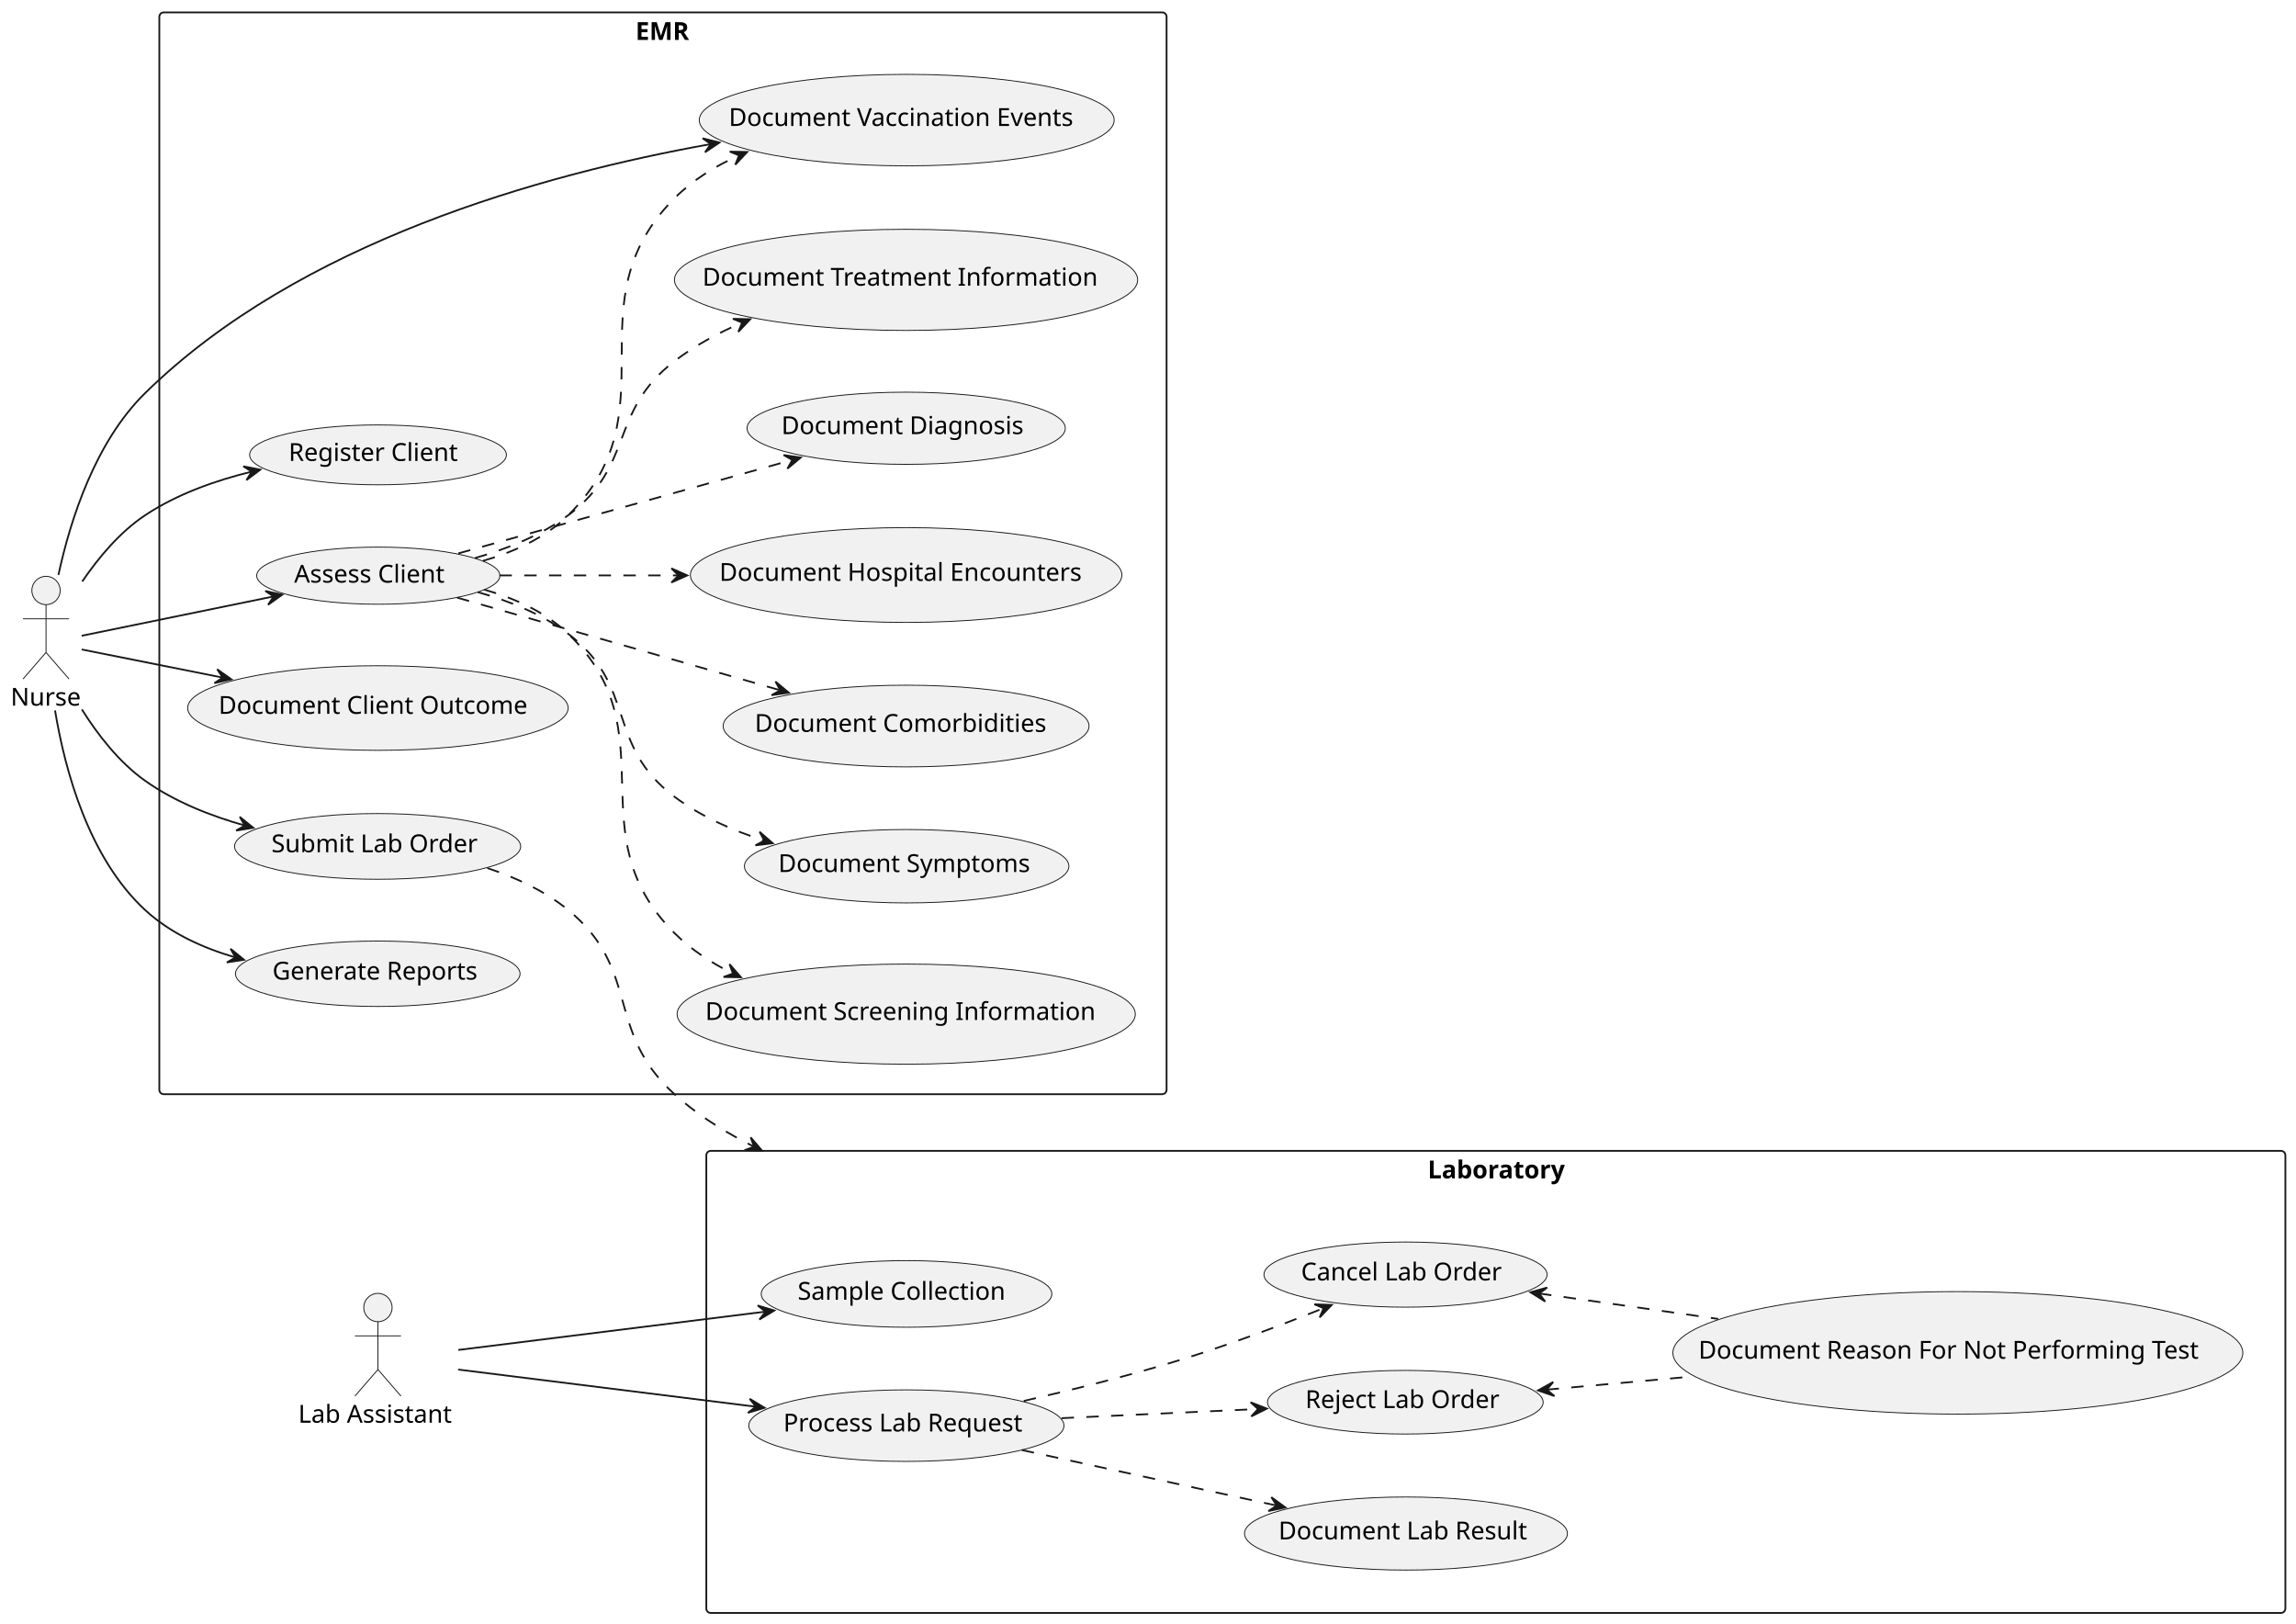
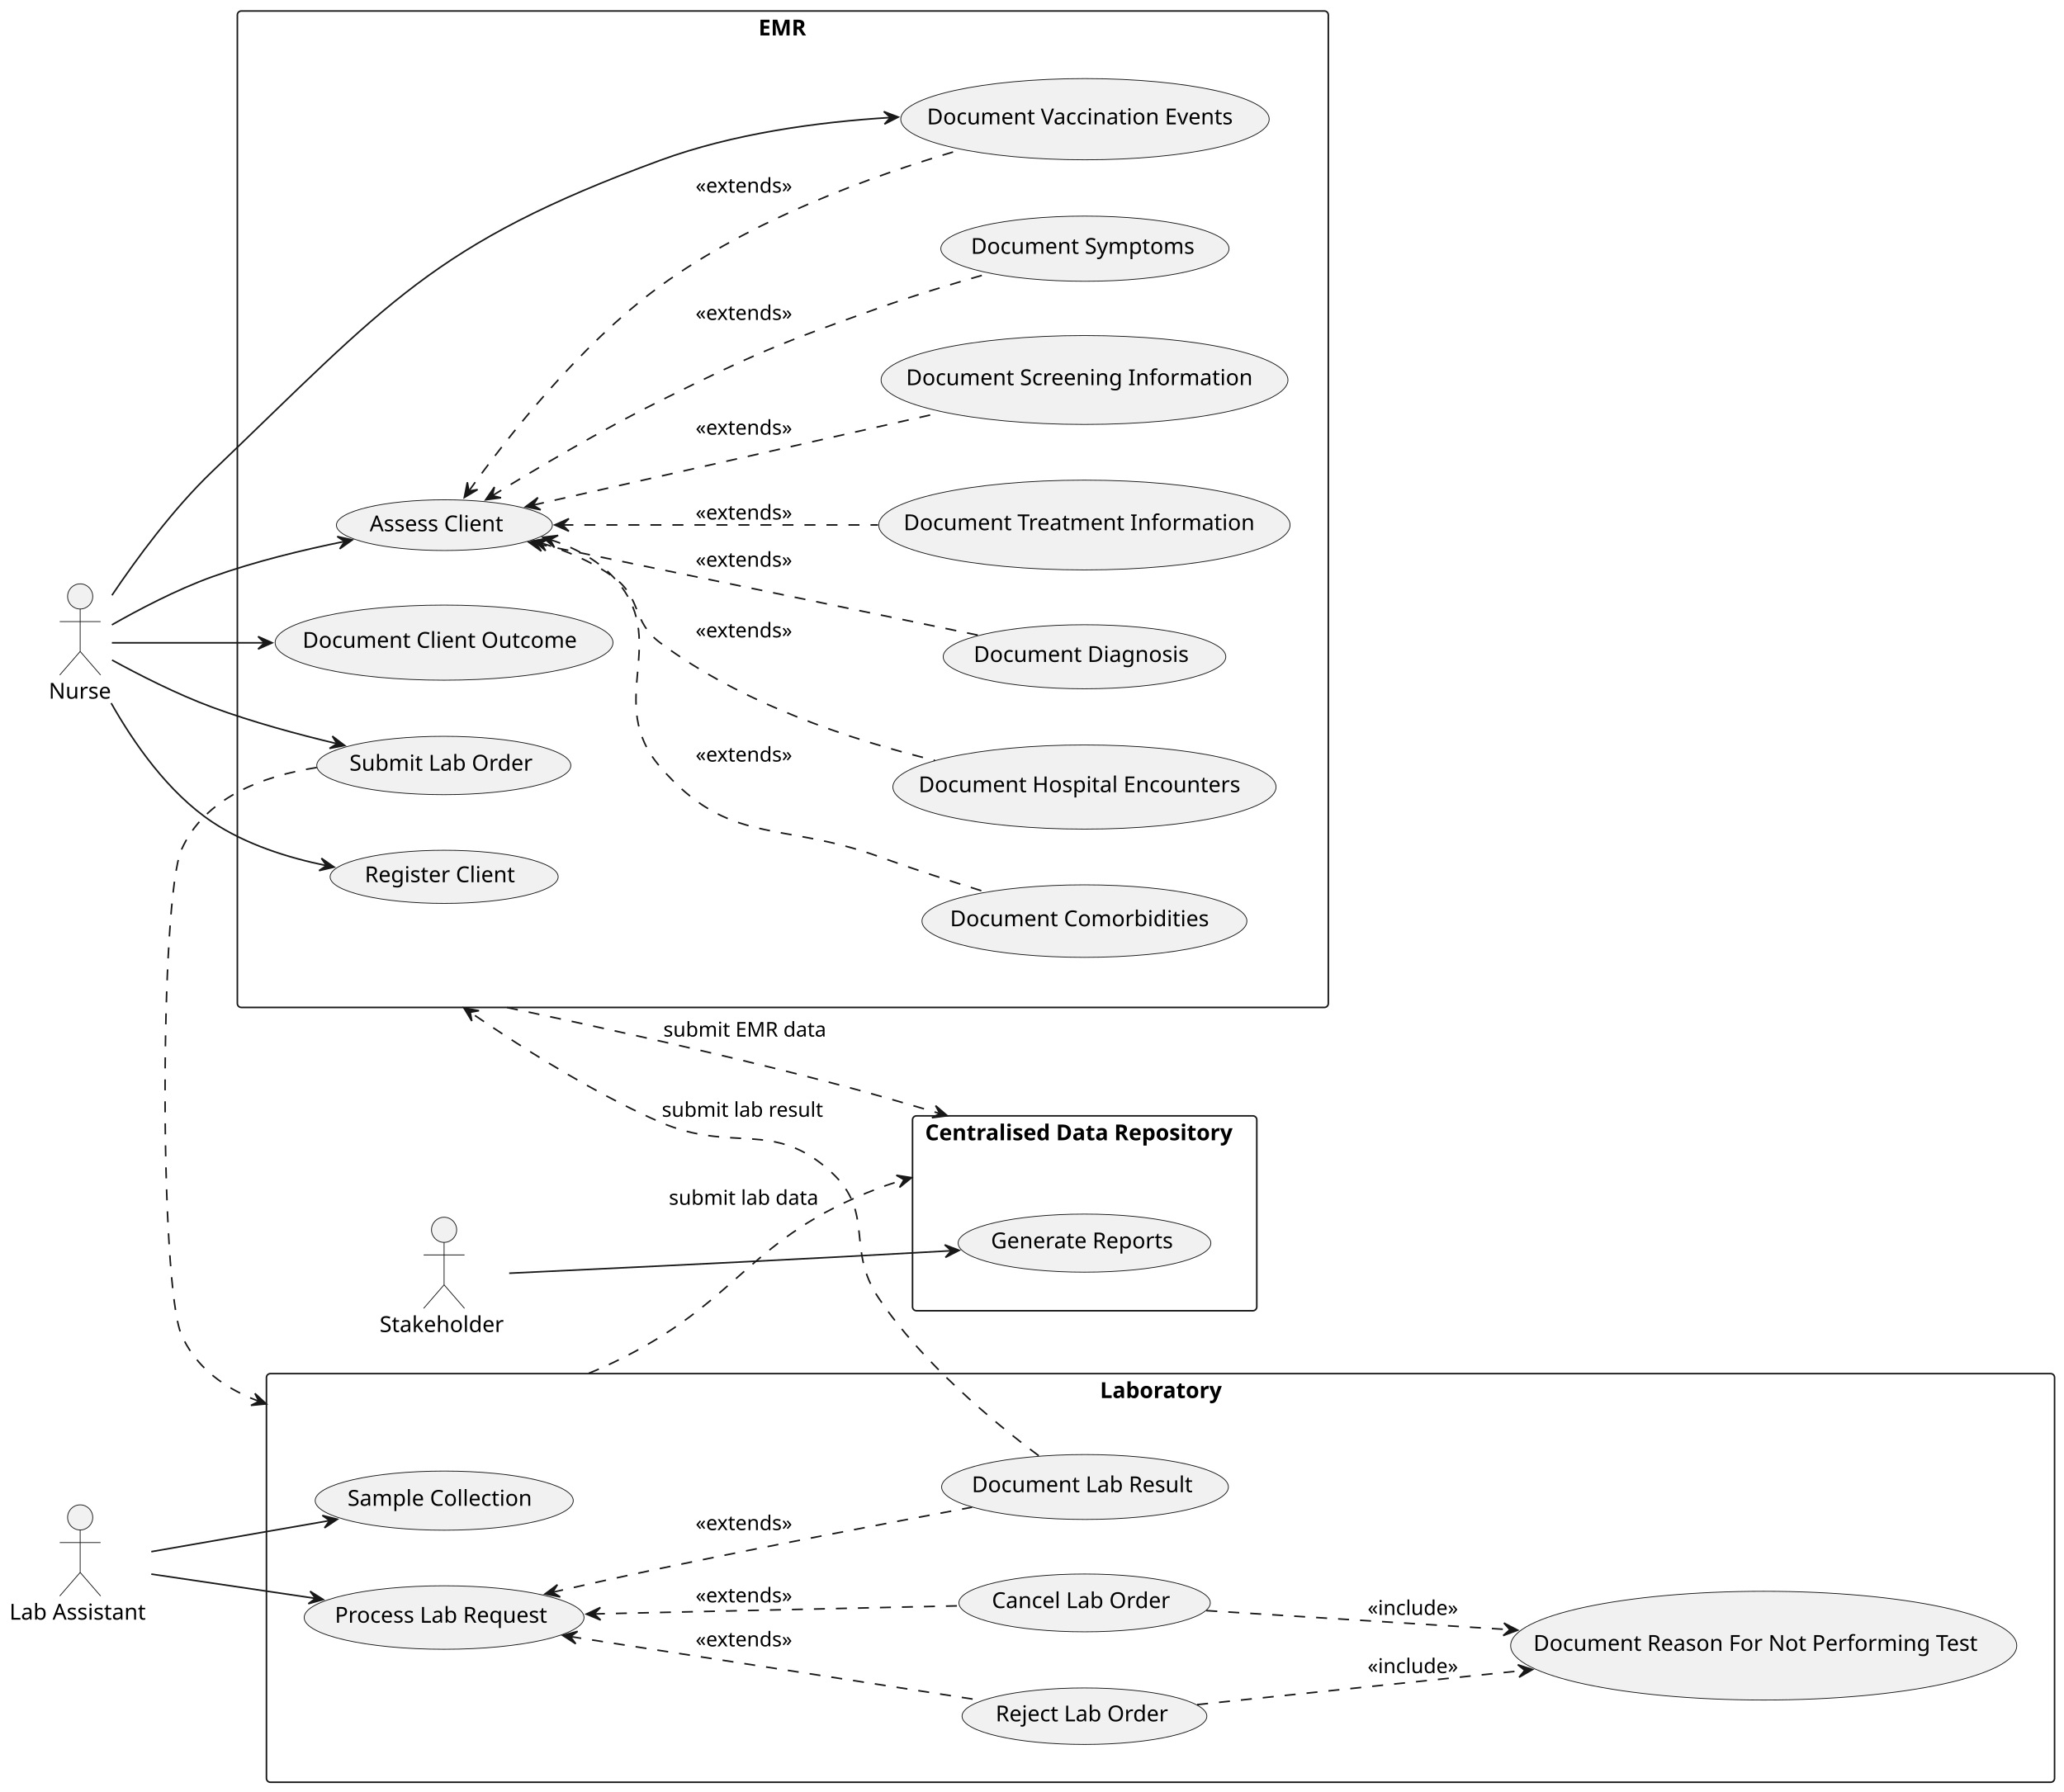
- <svg xmlns="http://www.w3.org/2000/svg" contentStyleType="text/css" height="917px" preserveAspectRatio="none" style="width:1297px;height:917px;background:#FFFFFF;" version="1.1" viewBox="0 0 1297 917" width="1297px" zoomAndPan="magnify">
+ <svg xmlns="http://www.w3.org/2000/svg" contentStyleType="text/css" height="1140px" preserveAspectRatio="none" style="width:1313px;height:1140px;background:#FFFFFF;" version="1.1" viewBox="0 0 1313 1140" width="1313px" zoomAndPan="magnify">
  <defs />
  <g>
    <g id="cluster_EMR">
-       <rect fill="none" height="611" rx="2.5" ry="2.5" style="stroke:#181818;stroke-width:1.0;" width="569" x="90" y="7" />
-       <text fill="#000000" font-family="sans-serif" font-size="14" font-weight="bold" lengthAdjust="spacing" textLength="31" x="359" y="22.535">EMR</text>
+       <rect fill="none" height="634" rx="2.5" ry="2.5" style="stroke:#181818;stroke-width:1.0;" width="694" x="151" y="7" />
+       <text fill="#000000" font-family="sans-serif" font-size="14" font-weight="bold" lengthAdjust="spacing" textLength="31" x="482.5" y="22.535">EMR</text>
    </g>
    <g id="cluster_Laboratory">
-       <rect fill="none" height="261" rx="2.5" ry="2.5" style="stroke:#181818;stroke-width:1.0;" width="892" x="399" y="650" />
-       <text fill="#000000" font-family="sans-serif" font-size="14" font-weight="bold" lengthAdjust="spacing" textLength="77" x="806.5" y="665.535">Laboratory</text>
+       <rect fill="none" height="260" rx="2.5" ry="2.5" style="stroke:#181818;stroke-width:1.0;" width="1137.5" x="169.5" y="874" />
+       <text fill="#000000" font-family="sans-serif" font-size="14" font-weight="bold" lengthAdjust="spacing" textLength="77" x="699.75" y="889.535">Laboratory</text>
+     </g>
+     <g id="cluster_cdr">
+       <rect fill="none" height="124" rx="2.5" ry="2.5" style="stroke:#181818;stroke-width:1.0;" width="219" x="580.5" y="710" />
+       <text fill="#000000" font-family="sans-serif" font-size="14" font-weight="bold" lengthAdjust="spacing" textLength="203" x="588.5" y="725.535">Centralised Data Repository</text>
    </g>
    <g id="elem_UC1">
-       <ellipse cx="213.54" cy="256.908" fill="#F1F1F1" rx="72.54" ry="16.908" style="stroke:#181818;stroke-width:0.5;" />
-       <text fill="#000000" font-family="sans-serif" font-size="14" lengthAdjust="spacing" textLength="100" x="163.043" y="260.334">Register Client</text>
+       <ellipse cx="282.54" cy="557.908" fill="#F1F1F1" rx="72.54" ry="16.908" style="stroke:#181818;stroke-width:0.5;" />
+       <text fill="#000000" font-family="sans-serif" font-size="14" lengthAdjust="spacing" textLength="100" x="232.043" y="561.334">Register Client</text>
    </g>
    <g id="elem_UC2">
-       <ellipse cx="213.699" cy="325.14" fill="#F1F1F1" rx="68.699" ry="16.14" style="stroke:#181818;stroke-width:0.5;" />
-       <text fill="#000000" font-family="sans-serif" font-size="14" lengthAdjust="spacing" textLength="90" x="166.171" y="329.056">Assess Client</text>
+       <ellipse cx="282.699" cy="334.14" fill="#F1F1F1" rx="68.699" ry="16.14" style="stroke:#181818;stroke-width:0.5;" />
+       <text fill="#000000" font-family="sans-serif" font-size="14" lengthAdjust="spacing" textLength="90" x="235.171" y="338.056">Assess Client</text>
    </g>
    <g id="elem_UC3">
-       <ellipse cx="511.91" cy="572.782" fill="#F1F1F1" rx="129.41" ry="28.282" style="stroke:#181818;stroke-width:0.5;" />
-       <text fill="#000000" font-family="sans-serif" font-size="14" lengthAdjust="spacing" textLength="227" x="398.41" y="576.073">Document Screening Information</text>
+       <ellipse cx="689.91" cy="241.782" fill="#F1F1F1" rx="129.41" ry="28.282" style="stroke:#181818;stroke-width:0.5;" />
+       <text fill="#000000" font-family="sans-serif" font-size="14" lengthAdjust="spacing" textLength="227" x="576.41" y="245.073">Document Screening Information</text>
    </g>
    <g id="elem_UC4">
-       <ellipse cx="512.164" cy="489.233" fill="#F1F1F1" rx="91.665" ry="20.733" style="stroke:#181818;stroke-width:0.5;" />
-       <text fill="#000000" font-family="sans-serif" font-size="14" lengthAdjust="spacing" textLength="145" x="439.664" y="492.524">Document Symptoms</text>
+       <ellipse cx="690.164" cy="158.233" fill="#F1F1F1" rx="91.665" ry="20.733" style="stroke:#181818;stroke-width:0.5;" />
+       <text fill="#000000" font-family="sans-serif" font-size="14" lengthAdjust="spacing" textLength="145" x="617.664" y="161.524">Document Symptoms</text>
    </g>
    <g id="elem_UC5">
-       <ellipse cx="511.856" cy="410.071" fill="#F1F1F1" rx="103.356" ry="23.071" style="stroke:#181818;stroke-width:0.5;" />
-       <text fill="#000000" font-family="sans-serif" font-size="14" lengthAdjust="spacing" textLength="171" x="426.356" y="413.362">Document Comorbidities</text>
+       <ellipse cx="689.856" cy="586.071" fill="#F1F1F1" rx="103.356" ry="23.071" style="stroke:#181818;stroke-width:0.5;" />
+       <text fill="#000000" font-family="sans-serif" font-size="14" lengthAdjust="spacing" textLength="171" x="604.356" y="589.362">Document Comorbidities</text>
    </g>
    <g id="elem_UC6">
-       <ellipse cx="511.875" cy="324.775" fill="#F1F1F1" rx="121.876" ry="26.775" style="stroke:#181818;stroke-width:0.5;" />
-       <text fill="#000000" font-family="sans-serif" font-size="14" lengthAdjust="spacing" textLength="211" x="406.375" y="328.066">Document Hospital Encounters</text>
+       <ellipse cx="689.875" cy="500.775" fill="#F1F1F1" rx="121.876" ry="26.775" style="stroke:#181818;stroke-width:0.5;" />
+       <text fill="#000000" font-family="sans-serif" font-size="14" lengthAdjust="spacing" textLength="211" x="584.375" y="504.066">Document Hospital Encounters</text>
    </g>
    <g id="elem_UC8">
-       <ellipse cx="511.899" cy="241.88" fill="#F1F1F1" rx="89.899" ry="20.38" style="stroke:#181818;stroke-width:0.5;" />
-       <text fill="#000000" font-family="sans-serif" font-size="14" lengthAdjust="spacing" textLength="141" x="441.399" y="245.171">Document Diagnosis</text>
+       <ellipse cx="689.899" cy="417.88" fill="#F1F1F1" rx="89.899" ry="20.38" style="stroke:#181818;stroke-width:0.5;" />
+       <text fill="#000000" font-family="sans-serif" font-size="14" lengthAdjust="spacing" textLength="141" x="619.399" y="421.171">Document Diagnosis</text>
    </g>
    <g id="elem_UC9">
-       <ellipse cx="511.829" cy="158.066" fill="#F1F1F1" rx="130.829" ry="28.566" style="stroke:#181818;stroke-width:0.5;" />
-       <text fill="#000000" font-family="sans-serif" font-size="14" lengthAdjust="spacing" textLength="230" x="396.829" y="161.357">Document Treatment Information</text>
+       <ellipse cx="689.829" cy="334.066" fill="#F1F1F1" rx="130.829" ry="28.566" style="stroke:#181818;stroke-width:0.5;" />
+       <text fill="#000000" font-family="sans-serif" font-size="14" lengthAdjust="spacing" textLength="230" x="574.829" y="337.357">Document Treatment Information</text>
    </g>
    <g id="elem_UC10">
-       <ellipse cx="213.476" cy="399.895" fill="#F1F1F1" rx="107.476" ry="23.895" style="stroke:#181818;stroke-width:0.5;" />
-       <text fill="#000000" font-family="sans-serif" font-size="14" lengthAdjust="spacing" textLength="180" x="123.476" y="403.186">Document Client Outcome</text>
+       <ellipse cx="282.476" cy="408.895" fill="#F1F1F1" rx="107.476" ry="23.895" style="stroke:#181818;stroke-width:0.5;" />
+       <text fill="#000000" font-family="sans-serif" font-size="14" lengthAdjust="spacing" textLength="180" x="192.476" y="412.186">Document Client Outcome</text>
    </g>
    <g id="elem_UC11">
-       <ellipse cx="213.315" cy="478.063" fill="#F1F1F1" rx="80.815" ry="18.563" style="stroke:#181818;stroke-width:0.5;" />
-       <text fill="#000000" font-family="sans-serif" font-size="14" lengthAdjust="spacing" textLength="120" x="153.315" y="481.354">Submit Lab Order</text>
+       <ellipse cx="282.315" cy="487.063" fill="#F1F1F1" rx="80.815" ry="18.563" style="stroke:#181818;stroke-width:0.5;" />
+       <text fill="#000000" font-family="sans-serif" font-size="14" lengthAdjust="spacing" textLength="120" x="222.315" y="490.354">Submit Lab Order</text>
    </g>
    <g id="elem_UC12">
-       <ellipse cx="512.199" cy="67.84" fill="#F1F1F1" rx="117.199" ry="25.84" style="stroke:#181818;stroke-width:0.5;" />
-       <text fill="#000000" font-family="sans-serif" font-size="14" lengthAdjust="spacing" textLength="201" x="411.699" y="71.131">Document Vaccination Events</text>
-     </g>
-     <g id="elem_UC13">
-       <ellipse cx="213.391" cy="549.978" fill="#F1F1F1" rx="80.391" ry="18.478" style="stroke:#181818;stroke-width:0.5;" />
-       <text fill="#000000" font-family="sans-serif" font-size="14" lengthAdjust="spacing" textLength="119" x="153.891" y="553.269">Generate Reports</text>
+       <ellipse cx="690.199" cy="75.84" fill="#F1F1F1" rx="117.199" ry="25.84" style="stroke:#181818;stroke-width:0.5;" />
+       <text fill="#000000" font-family="sans-serif" font-size="14" lengthAdjust="spacing" textLength="201" x="589.699" y="79.131">Document Vaccination Events</text>
    </g>
    <g id="elem_UC14">
-       <ellipse cx="512.091" cy="730.818" fill="#F1F1F1" rx="82.091" ry="18.818" style="stroke:#181818;stroke-width:0.5;" />
-       <text fill="#000000" font-family="sans-serif" font-size="14" lengthAdjust="spacing" textLength="123" x="450.591" y="734.109">Sample Collection</text>
+       <ellipse cx="282.591" cy="954.818" fill="#F1F1F1" rx="82.091" ry="18.818" style="stroke:#181818;stroke-width:0.5;" />
+       <text fill="#000000" font-family="sans-serif" font-size="14" lengthAdjust="spacing" textLength="123" x="221.091" y="958.109">Sample Collection</text>
    </g>
    <g id="elem_UC15">
-       <ellipse cx="512.02" cy="805.204" fill="#F1F1F1" rx="89.02" ry="20.204" style="stroke:#181818;stroke-width:0.5;" />
-       <text fill="#000000" font-family="sans-serif" font-size="14" lengthAdjust="spacing" textLength="139" x="442.52" y="808.495">Process Lab Request</text>
+       <ellipse cx="282.52" cy="1029.204" fill="#F1F1F1" rx="89.02" ry="20.204" style="stroke:#181818;stroke-width:0.5;" />
+       <text fill="#000000" font-family="sans-serif" font-size="14" lengthAdjust="spacing" textLength="139" x="213.02" y="1032.495">Process Lab Request</text>
    </g>
    <g id="elem_UC16">
-       <ellipse cx="794.222" cy="866.144" fill="#F1F1F1" rx="91.222" ry="20.644" style="stroke:#181818;stroke-width:0.5;" />
-       <text fill="#000000" font-family="sans-serif" font-size="14" lengthAdjust="spacing" textLength="144" x="722.222" y="869.435">Document Lab Result</text>
+       <ellipse cx="690.222" cy="946.144" fill="#F1F1F1" rx="91.222" ry="20.644" style="stroke:#181818;stroke-width:0.5;" />
+       <text fill="#000000" font-family="sans-serif" font-size="14" lengthAdjust="spacing" textLength="144" x="618.222" y="949.435">Document Lab Result</text>
    </g>
    <g id="elem_UC17">
-       <ellipse cx="793.869" cy="791.974" fill="#F1F1F1" rx="77.869" ry="17.974" style="stroke:#181818;stroke-width:0.5;" />
-       <text fill="#000000" font-family="sans-serif" font-size="14" lengthAdjust="spacing" textLength="113" x="737.369" y="795.265">Reject Lab Order</text>
+       <ellipse cx="689.869" cy="1091.974" fill="#F1F1F1" rx="77.869" ry="17.974" style="stroke:#181818;stroke-width:0.5;" />
+       <text fill="#000000" font-family="sans-serif" font-size="14" lengthAdjust="spacing" textLength="113" x="633.369" y="1095.265">Reject Lab Order</text>
    </g>
    <g id="elem_UC18">
-       <ellipse cx="793.968" cy="719.894" fill="#F1F1F1" rx="79.969" ry="18.394" style="stroke:#181818;stroke-width:0.5;" />
-       <text fill="#000000" font-family="sans-serif" font-size="14" lengthAdjust="spacing" textLength="118" x="734.968" y="723.185">Cancel Lab Order</text>
+       <ellipse cx="689.968" cy="1019.894" fill="#F1F1F1" rx="79.969" ry="18.394" style="stroke:#181818;stroke-width:0.5;" />
+       <text fill="#000000" font-family="sans-serif" font-size="14" lengthAdjust="spacing" textLength="118" x="630.968" y="1023.185">Cancel Lab Order</text>
    </g>
    <g id="elem_UC19">
-       <ellipse cx="1105.973" cy="764.095" fill="#F1F1F1" rx="160.973" ry="34.595" style="stroke:#181818;stroke-width:0.5;" />
-       <text fill="#000000" font-family="sans-serif" font-size="14" lengthAdjust="spacing" textLength="293" x="959.473" y="767.386">Document Reason For Not Performing Test</text>
+       <ellipse cx="1121.973" cy="1047.095" fill="#F1F1F1" rx="160.973" ry="34.595" style="stroke:#181818;stroke-width:0.5;" />
+       <text fill="#000000" font-family="sans-serif" font-size="14" lengthAdjust="spacing" textLength="293" x="975.473" y="1050.386">Document Reason For Not Performing Test</text>
+     </g>
+     <g id="elem_UC20">
+       <ellipse cx="689.891" cy="790.978" fill="#F1F1F1" rx="80.391" ry="18.478" style="stroke:#181818;stroke-width:0.5;" />
+       <text fill="#000000" font-family="sans-serif" font-size="14" lengthAdjust="spacing" textLength="119" x="630.391" y="794.269">Generate Reports</text>
    </g>
    <g id="elem_nurse">
-       <ellipse cx="26" cy="333.5" fill="#F1F1F1" rx="8" ry="8" style="stroke:#181818;stroke-width:0.5;" />
-       <path d="M26,341.5 L26,368.5 M13,349.5 L39,349.5 M26,368.5 L13,383.5 M26,368.5 L39,383.5 " fill="none" style="stroke:#181818;stroke-width:0.5;" />
-       <text fill="#000000" font-family="sans-serif" font-size="14" lengthAdjust="spacing" textLength="40" x="6" y="398.535">Nurse</text>
-     </g>
-     <g id="elem_lab">
-       <ellipse cx="213.5" cy="738.5" fill="#F1F1F1" rx="8" ry="8" style="stroke:#181818;stroke-width:0.5;" />
-       <path d="M213.5,746.5 L213.5,773.5 M200.5,754.5 L226.5,754.5 M213.5,773.5 L200.5,788.5 M213.5,773.5 L226.5,788.5 " fill="none" style="stroke:#181818;stroke-width:0.5;" />
-       <text fill="#000000" font-family="sans-serif" font-size="14" lengthAdjust="spacing" textLength="90" x="168.5" y="803.535">Lab Assistant</text>
+       <ellipse cx="51" cy="379.5" fill="#F1F1F1" rx="8" ry="8" style="stroke:#181818;stroke-width:0.5;" />
+       <path d="M51,387.5 L51,414.5 M38,395.5 L64,395.5 M51,414.5 L38,429.5 M51,414.5 L64,429.5 " fill="none" style="stroke:#181818;stroke-width:0.5;" />
+       <text fill="#000000" font-family="sans-serif" font-size="14" lengthAdjust="spacing" textLength="40" x="31" y="444.535">Nurse</text>
+     </g>
+     <g id="elem_labAssistant">
+       <ellipse cx="51" cy="965.5" fill="#F1F1F1" rx="8" ry="8" style="stroke:#181818;stroke-width:0.5;" />
+       <path d="M51,973.5 L51,1000.5 M38,981.5 L64,981.5 M51,1000.5 L38,1015.5 M51,1000.5 L64,1015.5 " fill="none" style="stroke:#181818;stroke-width:0.5;" />
+       <text fill="#000000" font-family="sans-serif" font-size="14" lengthAdjust="spacing" textLength="90" x="6" y="1030.535">Lab Assistant</text>
+     </g>
+     <g id="elem_stakeholder">
+       <ellipse cx="282.5" cy="782.5" fill="#F1F1F1" rx="8" ry="8" style="stroke:#181818;stroke-width:0.5;" />
+       <path d="M282.5,790.5 L282.5,817.5 M269.5,798.5 L295.5,798.5 M282.5,817.5 L269.5,832.5 M282.5,817.5 L295.5,832.5 " fill="none" style="stroke:#181818;stroke-width:0.5;" />
+       <text fill="#000000" font-family="sans-serif" font-size="14" lengthAdjust="spacing" textLength="82" x="241.5" y="847.535">Stakeholder</text>
    </g>
    <g id="link_nurse_UC1">
-       <path d="M46.45,328.43 C55.63,314.95 67.72,300.49 82,291 C99.92,279.09 121.8,271.34 142.48,266.31 " fill="none" id="nurse-to-UC1" style="stroke:#181818;stroke-width:1.0;" />
-       <polygon fill="#181818" points="147.09,265.24,137.419,263.375,142.219,266.368,139.225,271.168,147.09,265.24" style="stroke:#181818;stroke-width:1.0;" />
+       <path d="M70.73,447.39 C84.97,472.6 106.89,504.26 135,523 C156.46,537.31 183.14,545.79 207.82,550.8 " fill="none" id="nurse-to-UC1" style="stroke:#181818;stroke-width:1.0;" />
+       <polygon fill="#181818" points="212.56,551.72,204.475,546.096,207.65,550.778,202.968,553.952,212.56,551.72" style="stroke:#181818;stroke-width:1.0;" />
    </g>
    <g id="link_nurse_UC2">
-       <path d="M46.15,359.08 C71.53,353.88 117.42,344.48 154.58,336.86 " fill="none" id="nurse-to-UC2" style="stroke:#181818;stroke-width:1.0;" />
-       <polygon fill="#181818" points="159.46,335.87,149.841,333.756,154.562,336.873,151.445,341.593,159.46,335.87" style="stroke:#181818;stroke-width:1.0;" />
+       <path d="M71.18,397.57 C87.63,388.2 112.2,375.19 135,367 C162.03,357.29 192.93,349.82 219.36,344.47 " fill="none" id="nurse-to-UC2" style="stroke:#181818;stroke-width:1.0;" />
+       <polygon fill="#181818" points="224.14,343.52,214.528,341.373,219.238,344.506,216.106,349.216,224.14,343.52" style="stroke:#181818;stroke-width:1.0;" />
    </g>
    <g id="link_nurse_UC10">
-       <path d="M46.15,366.82 C65.25,370.63 95.97,376.76 125.84,382.72 " fill="none" id="nurse-to-UC10" style="stroke:#181818;stroke-width:1.0;" />
-       <polygon fill="#181818" points="130.72,383.69,122.682,377.998,125.818,382.707,121.109,385.842,130.72,383.69" style="stroke:#181818;stroke-width:1.0;" />
+       <path d="M71.17,409 C93.07,409 130.72,409 168.17,409 " fill="none" id="nurse-to-UC10" style="stroke:#181818;stroke-width:1.0;" />
+       <polygon fill="#181818" points="173.16,409,164.16,405,168.16,409,164.16,413,173.16,409" style="stroke:#181818;stroke-width:1.0;" />
    </g>
    <g id="link_nurse_UC11">
-       <path d="M46.25,400.69 C55.33,415.16 67.4,430.65 82,441 C98.63,452.78 118.93,460.83 138.52,466.32 " fill="none" id="nurse-to-UC11" style="stroke:#181818;stroke-width:1.0;" />
-       <polygon fill="#181818" points="143.11,467.55,135.442,461.369,138.278,466.264,133.384,469.1,143.11,467.55" style="stroke:#181818;stroke-width:1.0;" />
+       <path d="M71.27,419.98 C87.77,429.02 112.38,441.66 135,450 C160.52,459.41 189.4,467.26 214.73,473.28 " fill="none" id="nurse-to-UC11" style="stroke:#181818;stroke-width:1.0;" />
+       <polygon fill="#181818" points="219.28,474.35,211.431,468.4,214.412,473.208,209.604,476.189,219.28,474.35" style="stroke:#181818;stroke-width:1.0;" />
    </g>
    <g id="link_nurse_UC12">
-       <path d="M33.01,324.69 C39.82,293.26 53.86,249.6 82,222 C168.79,136.88 305.91,98.46 401.7,81.35 " fill="none" id="nurse-to-UC12" style="stroke:#181818;stroke-width:1.0;" />
-       <polygon fill="#181818" points="406.45,80.51,396.898,78.111,401.524,81.367,398.269,85.993,406.45,80.51" style="stroke:#181818;stroke-width:1.0;" />
-     </g>
-     <g id="link_nurse_UC13">
-       <path d="M31.09,401.27 C36.76,435.5 50.22,484.67 82,514 C96.12,527.03 114.53,535.41 133.05,540.78 " fill="none" id="nurse-to-UC13" style="stroke:#181818;stroke-width:1.0;" />
-       <polygon fill="#181818" points="137.87,542.09,130.237,535.867,133.046,540.777,128.135,543.586,137.87,542.09" style="stroke:#181818;stroke-width:1.0;" />
+       <path d="M71.23,378.75 C86.77,355.65 110.09,323.85 135,300 C246.41,193.34 275.21,155.14 420,102 C466.16,85.06 519.6,77.63 566.63,74.77 " fill="none" id="nurse-to-UC12" style="stroke:#181818;stroke-width:1.0;" />
+       <polygon fill="#181818" points="571.42,74.49,562.216,70.985,566.427,74.762,562.651,78.973,571.42,74.49" style="stroke:#181818;stroke-width:1.0;" />
    </g>
    <g id="link_UC2_UC3">
-       <path d="M273.53,333.01 C290.6,337.85 308.08,345.6 321,358 C378.49,413.2 324.61,470.67 381,527 C390.47,536.46 402.01,543.99 414.26,549.97 " fill="none" id="UC2-to-UC3" style="stroke:#181818;stroke-width:1.0;stroke-dasharray:7.0,7.0;" />
-       <polygon fill="#181818" points="418.57,551.97,412.098,544.546,414.037,549.86,408.723,551.799,418.57,551.97" style="stroke:#181818;stroke-width:1.0;" />
+       <path d="M339.14,321.38 C406,306.21 519.09,280.55 598.56,262.52 " fill="none" id="UC2-backto-UC3" style="stroke:#181818;stroke-width:1.0;stroke-dasharray:7.0,7.0;" />
+       <polygon fill="#181818" points="334.29,322.48,343.954,324.379,339.165,321.368,342.175,316.579,334.29,322.48" style="stroke:#181818;stroke-width:1.0;" />
+       <text fill="#000000" font-family="sans-serif" font-size="13" lengthAdjust="spacing" textLength="64" x="442.5" y="276.568">«extends»</text>
    </g>
    <g id="link_UC2_UC4">
-       <path d="M269.92,334.44 C287.49,339.36 306.17,346.8 321,358 C359.96,387.41 341.91,420.76 381,450 C395.92,461.16 414.02,469.14 431.92,474.85 " fill="none" id="UC2-to-UC4" style="stroke:#181818;stroke-width:1.0;stroke-dasharray:7.0,7.0;" />
-       <polygon fill="#181818" points="436.53,476.26,429.091,469.806,431.748,474.8,426.754,477.457,436.53,476.26" style="stroke:#181818;stroke-width:1.0;" />
+       <path d="M312.91,315.56 C340.17,298.82 382.11,273.92 420,255 C480.05,225.02 495.79,218.56 559,196 C581.81,187.86 607.31,180.12 629.64,173.77 " fill="none" id="UC2-backto-UC4" style="stroke:#181818;stroke-width:1.0;stroke-dasharray:7.0,7.0;" />
+       <polygon fill="#181818" points="308.95,318.01,318.712,316.709,313.211,315.394,314.526,309.892,308.95,318.01" style="stroke:#181818;stroke-width:1.0;" />
+       <text fill="#000000" font-family="sans-serif" font-size="13" lengthAdjust="spacing" textLength="64" x="442.5" y="203.568">«extends»</text>
    </g>
    <g id="link_UC2_UC5">
-       <path d="M258.25,337.54 C306.35,351.33 384.32,373.68 440.96,389.92 " fill="none" id="UC2-to-UC5" style="stroke:#181818;stroke-width:1.0;stroke-dasharray:7.0,7.0;" />
-       <polygon fill="#181818" points="445.61,391.25,438.05,384.937,440.801,389.88,435.858,392.631,445.61,391.25" style="stroke:#181818;stroke-width:1.0;" />
+       <path d="M349.79,343.24 C364.7,348.15 379.27,355.63 390,367 C428.04,407.29 383.79,446.07 420,488 C463.64,538.53 496.22,522.27 559,545 C580.81,552.89 604.97,560.75 626.49,567.45 " fill="none" id="UC2-backto-UC5" style="stroke:#181818;stroke-width:1.0;stroke-dasharray:7.0,7.0;" />
+       <polygon fill="#181818" points="345.29,341.86,352.717,348.328,350.069,343.329,355.068,340.682,345.29,341.86" style="stroke:#181818;stroke-width:1.0;" />
+       <text fill="#000000" font-family="sans-serif" font-size="13" lengthAdjust="spacing" textLength="64" x="442.5" y="484.568">«extends»</text>
    </g>
    <g id="link_UC2_UC6">
-       <path d="M282.15,325 C312.16,325 348.5,325 383.3,325 " fill="none" id="UC2-to-UC6" style="stroke:#181818;stroke-width:1.0;stroke-dasharray:7.0,7.0;" />
-       <polygon fill="#181818" points="388.26,325,379.26,321,383.26,325,379.26,329,388.26,325" style="stroke:#181818;stroke-width:1.0;" />
+       <path d="M343.95,345.37 C359.91,350.27 376.44,357.21 390,367 C408.6,380.43 401.6,395.3 420,409 C471.37,447.25 539.76,470.36 594.74,483.85 " fill="none" id="UC2-backto-UC6" style="stroke:#181818;stroke-width:1.0;stroke-dasharray:7.0,7.0;" />
+       <polygon fill="#181818" points="339.55,344.08,347.07,350.44,344.35,345.48,349.31,342.76,339.55,344.08" style="stroke:#181818;stroke-width:1.0;" />
+       <text fill="#000000" font-family="sans-serif" font-size="13" lengthAdjust="spacing" textLength="64" x="442.5" y="405.568">«extends»</text>
    </g>
    <g id="link_UC2_UC12">
-       <path d="M272.86,316.77 C290.2,311.79 308.01,303.81 321,291 C380.76,232.1 321.76,171.42 381,112 C391.3,101.67 404.12,93.76 417.65,87.71 " fill="none" id="UC2-to-UC12" style="stroke:#181818;stroke-width:1.0;stroke-dasharray:7.0,7.0;" />
-       <polygon fill="#181818" points="422.1,85.82,412.253,85.637,417.494,87.765,415.365,93.007,422.1,85.82" style="stroke:#181818;stroke-width:1.0;" />
+       <path d="M298.23,312.5 C321.1,280.46 367.96,219.89 420,182 C477.52,140.12 553.82,112.12 610.46,95.47 " fill="none" id="UC2-backto-UC12" style="stroke:#181818;stroke-width:1.0;stroke-dasharray:7.0,7.0;" />
+       <polygon fill="#181818" points="295.38,316.53,303.839,311.486,298.264,312.446,297.305,306.871,295.38,316.53" style="stroke:#181818;stroke-width:1.0;" />
+       <text fill="#000000" font-family="sans-serif" font-size="13" lengthAdjust="spacing" textLength="64" x="442.5" y="122.568">«extends»</text>
    </g>
    <g id="link_UC2_UC8">
-       <path d="M258.89,312.57 C309,298.55 390.93,275.61 447.73,259.71 " fill="none" id="UC2-to-UC8" style="stroke:#181818;stroke-width:1.0;stroke-dasharray:7.0,7.0;" />
-       <polygon fill="#181818" points="452.38,258.41,442.632,257.002,447.568,259.767,444.803,264.702,452.38,258.41" style="stroke:#181818;stroke-width:1.0;" />
+       <path d="M340.98,345.91 C415.13,361.27 543.86,387.93 622.26,404.17 " fill="none" id="UC2-backto-UC8" style="stroke:#181818;stroke-width:1.0;stroke-dasharray:7.0,7.0;" />
+       <polygon fill="#181818" points="336.34,344.95,344.339,350.696,341.236,345.966,345.965,342.863,336.34,344.95" style="stroke:#181818;stroke-width:1.0;" />
+       <text fill="#000000" font-family="sans-serif" font-size="13" lengthAdjust="spacing" textLength="64" x="442.5" y="360.568">«extends»</text>
    </g>
    <g id="link_UC2_UC9">
-       <path d="M268.39,315.16 C286.34,310.04 305.64,302.39 321,291 C358.73,263.02 343.71,232.56 381,204 C392.48,195.21 405.77,188.01 419.38,182.14 " fill="none" id="UC2-to-UC9" style="stroke:#181818;stroke-width:1.0;stroke-dasharray:7.0,7.0;" />
-       <polygon fill="#181818" points="423.84,180.28,413.994,180.06,419.227,182.208,417.079,187.441,423.84,180.28" style="stroke:#181818;stroke-width:1.0;" />
-     </g>
-     <g id="link_lab_UC14">
-       <path d="M258.89,762.46 C304.7,756.74 377.1,747.71 432.59,740.79 " fill="none" id="lab-to-UC14" style="stroke:#181818;stroke-width:1.0;" />
-       <polygon fill="#181818" points="437.42,740.18,427.989,737.341,432.459,740.807,428.993,745.277,437.42,740.18" style="stroke:#181818;stroke-width:1.0;" />
-     </g>
-     <g id="link_lab_UC15">
-       <path d="M258.89,773.54 C303.22,779.07 372.46,787.71 427.17,794.54 " fill="none" id="lab-to-UC15" style="stroke:#181818;stroke-width:1.0;" />
-       <polygon fill="#181818" points="431.92,795.13,423.495,790.03,426.96,794.501,422.488,797.966,431.92,795.13" style="stroke:#181818;stroke-width:1.0;" />
+       <path d="M357.75,334 C413.79,334 492.11,334 558.53,334 " fill="none" id="UC2-backto-UC9" style="stroke:#181818;stroke-width:1.0;stroke-dasharray:7.0,7.0;" />
+       <polygon fill="#181818" points="352.89,334,361.89,338,357.89,334,361.89,330,352.89,334" style="stroke:#181818;stroke-width:1.0;" />
+       <text fill="#000000" font-family="sans-serif" font-size="13" lengthAdjust="spacing" textLength="64" x="442.5" y="330.568">«extends»</text>
+     </g>
+     <g id="link_labAssistant_UC14">
+       <path d="M96.25,987.29 C128.39,981.69 172.57,973.99 209.72,967.51 " fill="none" id="labAssistant-to-UC14" style="stroke:#181818;stroke-width:1.0;" />
+       <polygon fill="#181818" points="214.61,966.66,205.058,964.261,209.684,967.517,206.429,972.143,214.61,966.66" style="stroke:#181818;stroke-width:1.0;" />
+     </g>
+     <g id="link_labAssistant_UC15">
+       <path d="M96.25,1001.56 C125.92,1005.95 165.87,1011.87 201.07,1017.08 " fill="none" id="labAssistant-to-UC15" style="stroke:#181818;stroke-width:1.0;" />
+       <polygon fill="#181818" points="205.63,1017.76,197.31,1012.49,200.683,1017.031,196.143,1020.405,205.63,1017.76" style="stroke:#181818;stroke-width:1.0;" />
    </g>
    <g id="link_UC15_UC16">
-       <path d="M577.24,818.99 C620.26,828.37 676.94,840.72 721.41,850.4 " fill="none" id="UC15-to-UC16" style="stroke:#181818;stroke-width:1.0;stroke-dasharray:7.0,7.0;" />
-       <polygon fill="#181818" points="726.13,851.43,718.179,845.617,721.243,850.373,716.488,853.436,726.13,851.43" style="stroke:#181818;stroke-width:1.0;" />
+       <path d="M351.34,1013.14 C373.23,1008.14 397.61,1002.71 420,998 C487.15,983.89 564.03,969.17 618.36,959.01 " fill="none" id="UC15-backto-UC16" style="stroke:#181818;stroke-width:1.0;stroke-dasharray:7.0,7.0;" />
+       <polygon fill="#181818" points="346.72,1014.2,356.384,1016.099,351.595,1013.088,354.605,1008.299,346.72,1014.2" style="stroke:#181818;stroke-width:1.0;" />
+       <text fill="#000000" font-family="sans-serif" font-size="13" lengthAdjust="spacing" textLength="64" x="442.5" y="973.568">«extends»</text>
    </g>
    <g id="link_UC15_UC17">
-       <path d="M599.68,800.98 C635.06,799.33 675.78,797.44 710.7,795.82 " fill="none" id="UC15-to-UC17" style="stroke:#181818;stroke-width:1.0;stroke-dasharray:7.0,7.0;" />
-       <polygon fill="#181818" points="715.64,795.59,706.466,792.006,710.645,795.819,706.833,799.998,715.64,795.59" style="stroke:#181818;stroke-width:1.0;" />
+       <path d="M362.81,1041.32 C439.19,1053.19 553.28,1070.91 624.31,1081.95 " fill="none" id="UC15-backto-UC17" style="stroke:#181818;stroke-width:1.0;stroke-dasharray:7.0,7.0;" />
+       <polygon fill="#181818" points="357.96,1040.57,366.236,1045.91,362.9,1041.341,367.469,1038.006,357.96,1040.57" style="stroke:#181818;stroke-width:1.0;" />
+       <text fill="#000000" font-family="sans-serif" font-size="13" lengthAdjust="spacing" textLength="64" x="442.5" y="1047.568">«extends»</text>
    </g>
    <g id="link_UC15_UC18">
-       <path d="M578.32,791.26 C605.9,784.95 638.23,776.89 667,768 C694.21,759.59 724.03,748.32 747.82,738.82 " fill="none" id="UC15-to-UC18" style="stroke:#181818;stroke-width:1.0;stroke-dasharray:7.0,7.0;" />
-       <polygon fill="#181818" points="752.33,737.01,742.487,736.665,747.693,738.879,745.478,744.085,752.33,737.01" style="stroke:#181818;stroke-width:1.0;" />
+       <path d="M377.8,1026.91 C448.31,1025.34 543.61,1023.23 610.11,1021.75 " fill="none" id="UC15-backto-UC18" style="stroke:#181818;stroke-width:1.0;stroke-dasharray:7.0,7.0;" />
+       <polygon fill="#181818" points="373,1027.01,382.089,1030.803,377.999,1026.896,381.906,1022.805,373,1027.01" style="stroke:#181818;stroke-width:1.0;" />
+       <text fill="#000000" font-family="sans-serif" font-size="13" lengthAdjust="spacing" textLength="64" x="442.5" y="1019.568">«extends»</text>
    </g>
    <g id="link_UC18_UC19">
-       <path d="M869.43,730.56 C899.81,734.88 935.92,740 970.62,744.93 " fill="none" id="UC18-backto-UC19" style="stroke:#181818;stroke-width:1.0;stroke-dasharray:7.0,7.0;" />
-       <polygon fill="#181818" points="864.53,729.87,872.865,735.116,869.479,730.585,874.01,727.198,864.53,729.87" style="stroke:#181818;stroke-width:1.0;" />
+       <path d="M767.38,1024.8 C820.92,1028.16 894.45,1032.77 960.6,1036.93 " fill="none" id="UC18-to-UC19" style="stroke:#181818;stroke-width:1.0;stroke-dasharray:7.0,7.0;" />
+       <polygon fill="#181818" points="965.47,1037.23,956.726,1032.698,960.479,1036.93,956.247,1040.684,965.47,1037.23" style="stroke:#181818;stroke-width:1.0;" />
+       <text fill="#000000" font-family="sans-serif" font-size="13" lengthAdjust="spacing" textLength="60" x="870" y="1027.568">«include»</text>
    </g>
    <g id="link_UC17_UC19">
-       <path d="M873.66,784.89 C899.05,782.6 928.08,779.98 956.79,777.39 " fill="none" id="UC17-backto-UC19" style="stroke:#181818;stroke-width:1.0;stroke-dasharray:7.0,7.0;" />
-       <polygon fill="#181818" points="868.8,785.33,878.119,788.518,873.78,784.888,877.411,780.549,868.8,785.33" style="stroke:#181818;stroke-width:1.0;" />
+       <path d="M761.52,1084.62 C817.96,1078.71 899.11,1070.22 970.03,1062.8 " fill="none" id="UC17-to-UC19" style="stroke:#181818;stroke-width:1.0;stroke-dasharray:7.0,7.0;" />
+       <polygon fill="#181818" points="974.91,1062.29,965.546,1059.237,969.937,1062.804,966.369,1067.195,974.91,1062.29" style="stroke:#181818;stroke-width:1.0;" />
+       <text fill="#000000" font-family="sans-serif" font-size="13" lengthAdjust="spacing" textLength="60" x="870" y="1064.568">«include»</text>
    </g>
    <g id="link_UC11_Laboratory">
-       <path d="M275.29,490.28 C291.36,495.63 307.87,503.23 321,514 C362.27,547.83 341.48,582.14 381,618 C392.565,628.492 406.311,637.394 420.463,644.852 C422.232,645.784 424.008,646.693 425.786,647.581 C426.675,648.025 427.565,648.463 428.455,648.895 C428.901,649.112 429.346,649.327 429.791,649.54 C430.013,649.647 430.236,649.753 430.459,649.859 " fill="none" id="UC11-to-Laboratory" style="stroke:#181818;stroke-width:1.0;stroke-dasharray:7.0,7.0;" />
-       <polygon fill="#181818" points="430.459,649.859,424.055,642.376,425.945,647.708,420.613,649.598,430.459,649.859" style="stroke:#181818;stroke-width:1.0;" />
+       <path d="M201.55,488.35 C166.45,493.88 130.08,507.83 115.5,540.5 C101.51,571.85 101.51,818.15 115.5,849.5 C123.165,866.678 136.912,878.556 153.347,886.694 C157.455,888.728 161.732,890.529 166.123,892.12 C167.221,892.518 168.326,892.903 169.437,893.275 " fill="none" id="UC11-to-Laboratory" style="stroke:#181818;stroke-width:1.0;stroke-dasharray:7.0,7.0;" />
+       <polygon fill="#181818" points="169.437,893.275,162.173,886.625,164.696,891.688,159.633,894.211,169.437,893.275" style="stroke:#181818;stroke-width:1.0;" />
+     </g>
+     <g id="link_UC16_EMR">
+       <path d="M660.79,926.24 C631.73,904.6 586.85,867.42 559,826 C537.81,794.49 556.82,771.85 529,746 C492.02,711.63 466.29,734.15 420,714 C388.165,700.14 354.6,680.303 328.72,663.729 C315.78,655.442 304.761,647.971 296.841,642.471 C296.346,642.127 295.863,641.791 295.392,641.463 C295.274,641.381 295.158,641.3 295.041,641.219 " fill="none" id="UC16-to-EMR" style="stroke:#181818;stroke-width:1.0;stroke-dasharray:7.0,7.0;" />
+       <polygon fill="#181818" points="295.041,641.219,300.133,649.65,299.142,644.08,304.711,643.089,295.041,641.219" style="stroke:#181818;stroke-width:1.0;" />
+       <text fill="#000000" font-family="sans-serif" font-size="13" lengthAdjust="spacing" textLength="107" x="421" y="710.568">submit lab result</text>
+     </g>
+     <g id="link_stakeholder_UC20">
+       <path d="M323.91,810.12 C372.56,807.83 456.77,803.8 529,800 C553.84,798.69 580.85,797.2 605.49,795.81 " fill="none" id="stakeholder-to-UC20" style="stroke:#181818;stroke-width:1.0;" />
+       <polygon fill="#181818" points="610.18,795.55,600.966,792.07,605.188,795.835,601.423,800.057,610.18,795.55" style="stroke:#181818;stroke-width:1.0;" />
+     </g>
+     <g id="link_EMR_cdr">
+       <path d="M322.575,641.067 C323.134,641.185 323.697,641.304 324.266,641.423 C325.402,641.663 326.558,641.907 327.733,642.155 C330.082,642.652 332.504,643.165 334.997,643.695 C344.966,645.815 356.044,648.197 367.923,650.791 C415.435,661.17 475.74,674.955 529,689 C546.668,693.66 565.329,698.933 583.426,704.236 C587.951,705.561 592.439,706.889 596.869,708.209 C597.976,708.539 599.08,708.868 600.179,709.197 C600.729,709.362 601.277,709.526 601.825,709.69 C602.099,709.772 602.372,709.854 602.646,709.936 " fill="none" id="EMR-to-cdr" style="stroke:#181818;stroke-width:1.0;stroke-dasharray:7.0,7.0;" />
+       <polygon fill="#181818" points="602.646,709.936,595.175,703.518,597.857,708.499,592.876,711.181,602.646,709.936" style="stroke:#181818;stroke-width:1.0;" />
+       <text fill="#000000" font-family="sans-serif" font-size="13" lengthAdjust="spacing" textLength="105" x="422" y="659.568">submit EMR data</text>
+     </g>
+     <g id="link_Laboratory_cdr">
+       <path d="M374.478,873.824 C374.661,873.749 374.844,873.675 375.027,873.6 C375.758,873.301 376.488,872.999 377.215,872.696 C378.67,872.088 380.115,871.472 381.549,870.848 C384.418,869.599 387.241,868.316 390,867 C471.11,828.31 475,787.92 559,756 C565.716,753.447 572.748,751.236 579.916,749.319 " fill="none" id="Laboratory-to-cdr" style="stroke:#181818;stroke-width:1.0;stroke-dasharray:7.0,7.0;" />
+       <polygon fill="#181818" points="579.916,749.319,570.188,747.779,575.086,750.61,572.255,755.508,579.916,749.319" style="stroke:#181818;stroke-width:1.0;" />
+       <text fill="#000000" font-family="sans-serif" font-size="13" lengthAdjust="spacing" textLength="98" x="425.5" y="766.568">submit lab data</text>
    </g>
  </g>
</svg>
